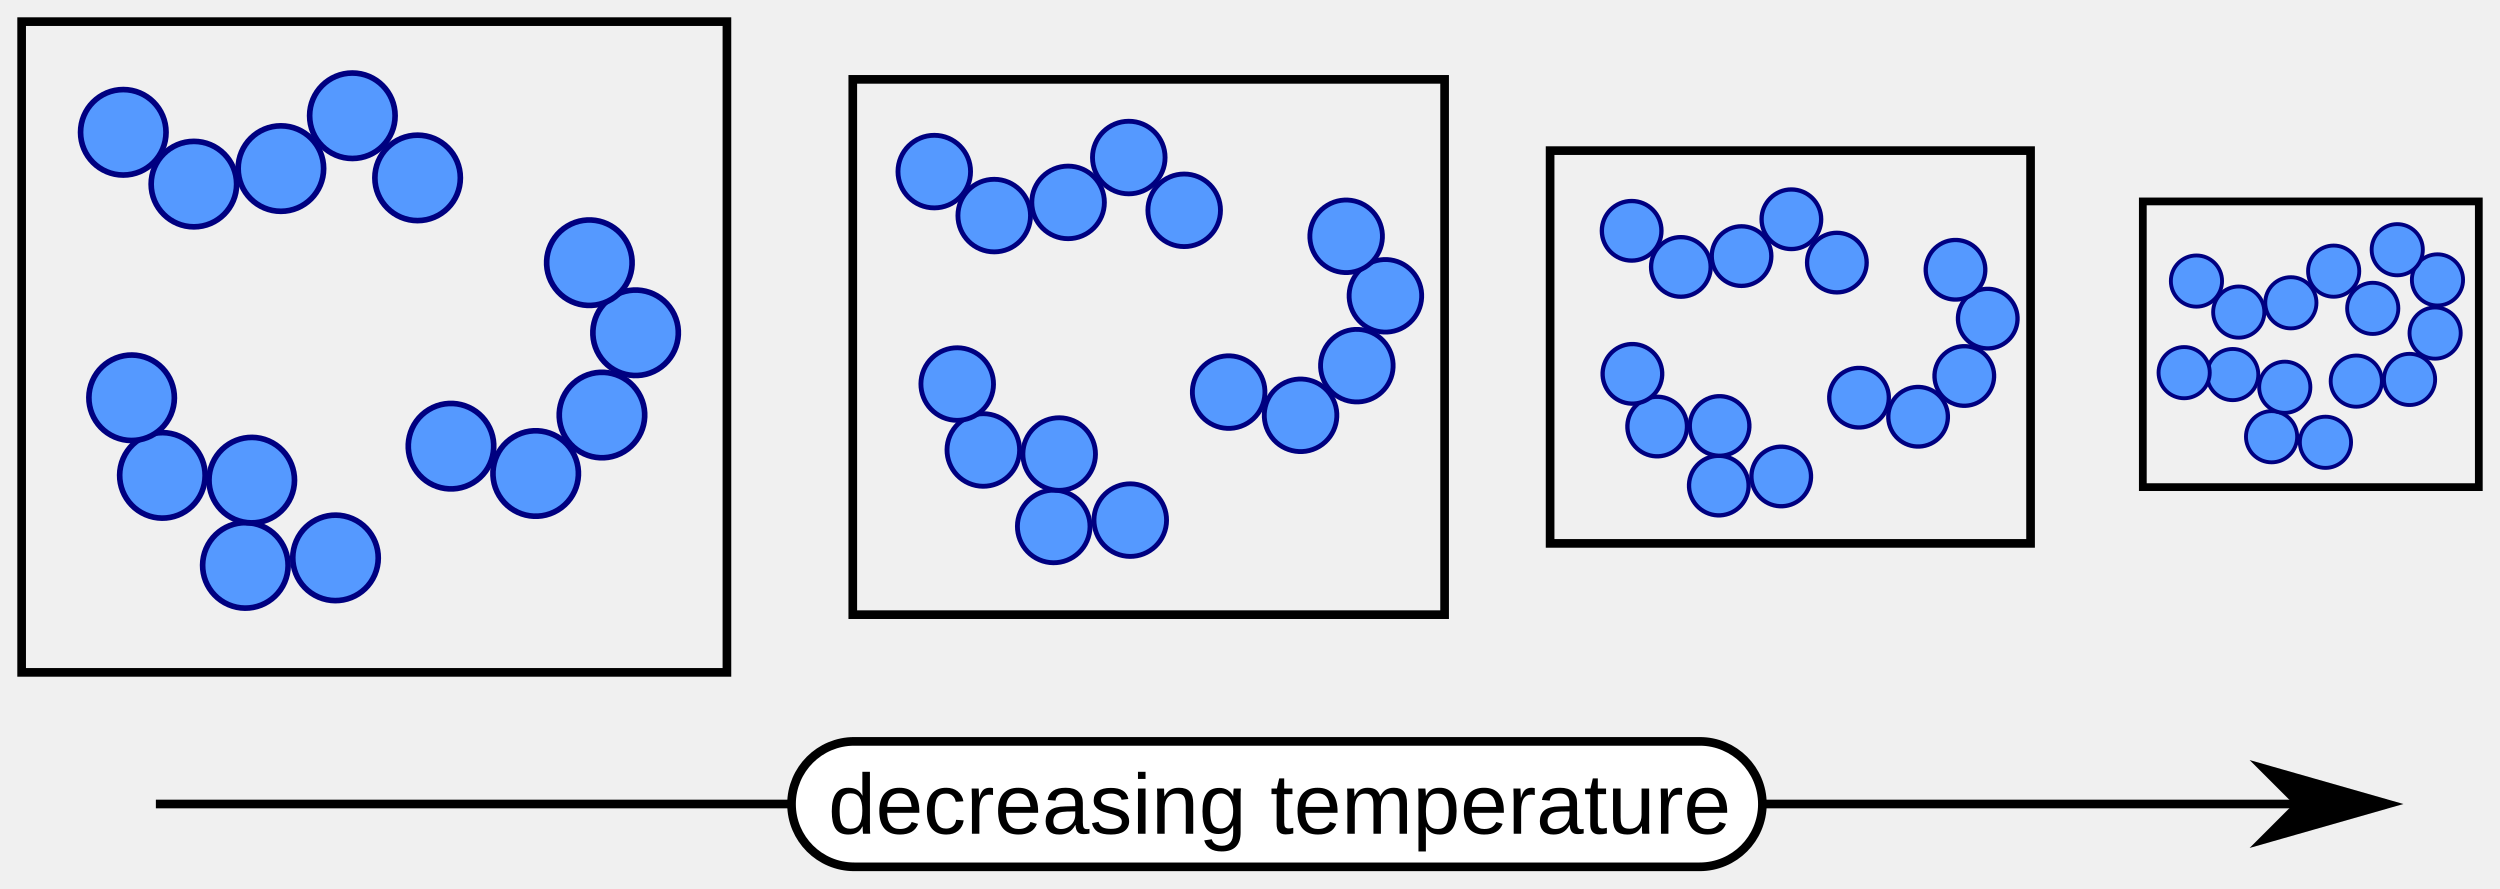
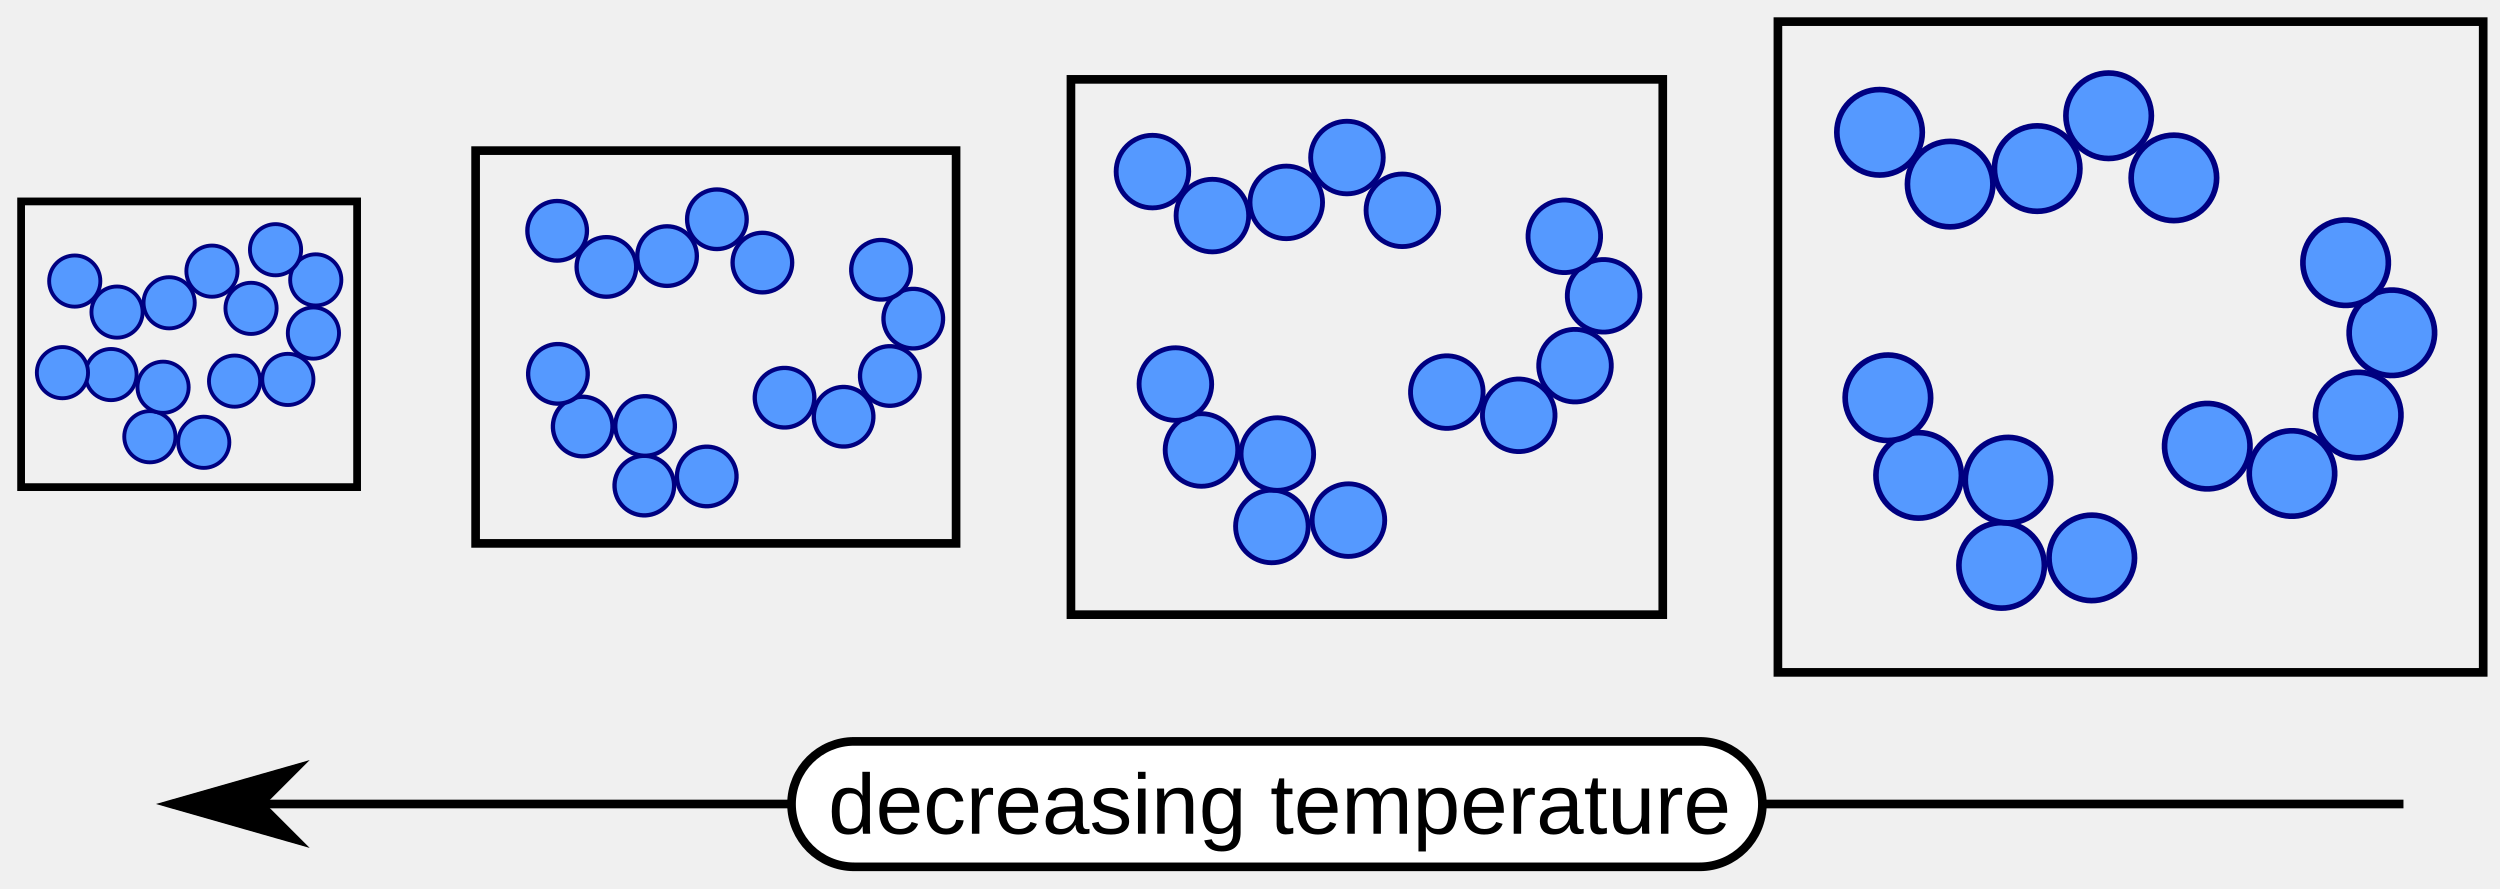
<svg xmlns="http://www.w3.org/2000/svg" id="svg8" version="1.1" viewBox="0 0 288.84 102.65" height="102.65mm" width="288.84mm">
  <defs id="defs2">
    <marker style="overflow:visible" id="Arrow1Lend" refX="0" refY="0" orient="auto">
      <path transform="matrix(-0.8,0,0,-0.8,-10,0)" style="fill:#000000;fill-opacity:1;fill-rule:evenodd;stroke:#000000;stroke-width:1pt;stroke-opacity:1" d="M 0,0 5,-5 -12.5,0 5,5 Z" id="path1466" />
    </marker>
  </defs>
  <g transform="translate(0.706764,-53.30722)" id="layer1">
    <g id="g1819">
-       <g id="g1413">
+       <g id="g1413" transform="translate(202.9125)">
        <g style="stroke-width:0.5;stroke-miterlimit:4;stroke-dasharray:none" transform="matrix(1.306233,0,0,1.306233,-58.71924,-55.0184)" id="g928">
          <circle style="opacity:1;fill:#5599ff;stroke:#000080;stroke-width:0.5;stroke-miterlimit:4;stroke-dasharray:none;stroke-dashoffset:0;stop-color:#000000" id="path10" cx="55.317" cy="94.632" r="3.78" />
          <circle r="3.78" cy="99.214" cx="61.562" id="path10-9" style="opacity:1;fill:#5599ff;stroke:#000080;stroke-width:0.5;stroke-miterlimit:4;stroke-dasharray:none;stroke-dashoffset:0;stop-color:#000000" />
          <circle r="3.78" cy="97.84" cx="69.257" id="path10-8" style="opacity:1;fill:#5599ff;stroke:#000080;stroke-width:0.5;stroke-miterlimit:4;stroke-dasharray:none;stroke-dashoffset:0;stop-color:#000000" />
          <circle r="3.78" cy="93.168" cx="75.579" id="path10-81" style="opacity:1;fill:#5599ff;stroke:#000080;stroke-width:0.5;stroke-miterlimit:4;stroke-dasharray:none;stroke-dashoffset:0;stop-color:#000000" />
          <circle r="3.78" cy="98.664" cx="81.35" id="path10-3" style="opacity:1;fill:#5599ff;stroke:#000080;stroke-width:0.5;stroke-miterlimit:4;stroke-dasharray:none;stroke-dashoffset:0;stop-color:#000000" />
        </g>
        <g style="stroke-width:0.5;stroke-miterlimit:4;stroke-dasharray:none" transform="matrix(1.116219,-0.6784547,0.6784547,1.116219,-114.2631,23.50666)" id="g914">
          <circle r="3.78" cy="119.092" cx="76.029" id="path10-93" style="opacity:1;fill:#5599ff;stroke:#000080;stroke-width:0.5;stroke-miterlimit:4;stroke-dasharray:none;stroke-dashoffset:0;stop-color:#000000" />
          <circle style="opacity:1;fill:#5599ff;stroke:#000080;stroke-width:0.5;stroke-miterlimit:4;stroke-dasharray:none;stroke-dashoffset:0;stop-color:#000000" id="path10-9-1" cx="81.175" cy="125.048" r="3.78" />
          <circle style="opacity:1;fill:#5599ff;stroke:#000080;stroke-width:0.5;stroke-miterlimit:4;stroke-dasharray:none;stroke-dashoffset:0;stop-color:#000000" id="path10-8-7" cx="88.87" cy="123.674" r="3.78" />
          <circle style="opacity:1;fill:#5599ff;stroke:#000080;stroke-width:0.5;stroke-miterlimit:4;stroke-dasharray:none;stroke-dashoffset:0;stop-color:#000000" id="path10-81-0" cx="95.191" cy="119.002" r="3.78" />
          <circle style="opacity:1;fill:#5599ff;stroke:#000080;stroke-width:0.5;stroke-miterlimit:4;stroke-dasharray:none;stroke-dashoffset:0;stop-color:#000000" id="path10-3-7" cx="94.916" cy="111.581" r="3.78" />
        </g>
        <g style="stroke-width:0.5;stroke-miterlimit:4;stroke-dasharray:none" transform="matrix(-0.5181194,1.199082,-1.199082,-0.5181194,190.2493,0.2527041)" id="g921">
          <circle r="3.78" cy="71.272" cx="128.796" id="path10-36" style="opacity:1;fill:#5599ff;stroke:#000080;stroke-width:0.5;stroke-miterlimit:4;stroke-dasharray:none;stroke-dashoffset:0;stop-color:#000000" />
          <circle style="opacity:1;fill:#5599ff;stroke:#000080;stroke-width:0.5;stroke-miterlimit:4;stroke-dasharray:none;stroke-dashoffset:0;stop-color:#000000" id="path10-9-9" cx="132.568" cy="78.327" r="3.78" />
          <circle style="opacity:1;fill:#5599ff;stroke:#000080;stroke-width:0.5;stroke-miterlimit:4;stroke-dasharray:none;stroke-dashoffset:0;stop-color:#000000" id="path10-8-2" cx="125.422" cy="80.8" r="3.78" />
          <circle style="opacity:1;fill:#5599ff;stroke:#000080;stroke-width:0.5;stroke-miterlimit:4;stroke-dasharray:none;stroke-dashoffset:0;stop-color:#000000" id="path10-81-2" cx="128.171" cy="88.221" r="3.78" />
          <circle style="opacity:1;fill:#5599ff;stroke:#000080;stroke-width:0.5;stroke-miterlimit:4;stroke-dasharray:none;stroke-dashoffset:0;stop-color:#000000" id="path10-3-9" cx="122.949" cy="93.443" r="3.78" />
        </g>
        <rect ry="0" y="55.807" x="1.793" height="75.184" width="81.486" id="rect1326" style="opacity:1;fill:none;stroke:#000000;stroke-width:1;stroke-miterlimit:4;stroke-dasharray:none;stroke-dashoffset:0;stop-color:#000000" />
      </g>
-       <g id="g1392" transform="translate(-38.71002,-15.74404)">
+       <g id="g1392" transform="translate(-13.50349,-15.74404)">
        <g style="stroke-width:0.507;stroke-miterlimit:4;stroke-dasharray:none" id="g928-7" transform="matrix(1.109191,0,0,1.109191,84.58733,-16.08815)">
          <circle r="3.78" cy="94.632" cx="55.317" id="path10-4" style="opacity:1;fill:#5599ff;stroke:#000080;stroke-width:0.507;stroke-miterlimit:4;stroke-dasharray:none;stroke-dashoffset:0;stop-color:#000000" />
          <circle style="opacity:1;fill:#5599ff;stroke:#000080;stroke-width:0.507;stroke-miterlimit:4;stroke-dasharray:none;stroke-dashoffset:0;stop-color:#000000" id="path10-9-7" cx="61.562" cy="99.214" r="3.78" />
          <circle style="opacity:1;fill:#5599ff;stroke:#000080;stroke-width:0.507;stroke-miterlimit:4;stroke-dasharray:none;stroke-dashoffset:0;stop-color:#000000" id="path10-8-8" cx="69.257" cy="97.84" r="3.78" />
          <circle style="opacity:1;fill:#5599ff;stroke:#000080;stroke-width:0.507;stroke-miterlimit:4;stroke-dasharray:none;stroke-dashoffset:0;stop-color:#000000" id="path10-81-03" cx="75.579" cy="93.168" r="3.78" />
          <circle style="opacity:1;fill:#5599ff;stroke:#000080;stroke-width:0.507;stroke-miterlimit:4;stroke-dasharray:none;stroke-dashoffset:0;stop-color:#000000" id="path10-3-3" cx="81.35" cy="98.664" r="3.78" />
        </g>
        <g style="stroke-width:0.507;stroke-miterlimit:4;stroke-dasharray:none" id="g914-3" transform="matrix(0.9478399,-0.5761116,0.5761116,0.9478399,39.28367,45.27497)">
          <circle style="opacity:1;fill:#5599ff;stroke:#000080;stroke-width:0.507;stroke-miterlimit:4;stroke-dasharray:none;stroke-dashoffset:0;stop-color:#000000" id="path10-93-9" cx="76.029" cy="119.092" r="3.78" />
          <circle r="3.78" cy="125.048" cx="81.175" id="path10-9-1-1" style="opacity:1;fill:#5599ff;stroke:#000080;stroke-width:0.507;stroke-miterlimit:4;stroke-dasharray:none;stroke-dashoffset:0;stop-color:#000000" />
          <circle r="3.78" cy="123.674" cx="88.87" id="path10-8-7-0" style="opacity:1;fill:#5599ff;stroke:#000080;stroke-width:0.507;stroke-miterlimit:4;stroke-dasharray:none;stroke-dashoffset:0;stop-color:#000000" />
          <circle r="3.78" cy="119.002" cx="95.191" id="path10-81-0-0" style="opacity:1;fill:#5599ff;stroke:#000080;stroke-width:0.507;stroke-miterlimit:4;stroke-dasharray:none;stroke-dashoffset:0;stop-color:#000000" />
          <circle r="3.78" cy="111.581" cx="94.916" id="path10-3-7-3" style="opacity:1;fill:#5599ff;stroke:#000080;stroke-width:0.507;stroke-miterlimit:4;stroke-dasharray:none;stroke-dashoffset:0;stop-color:#000000" />
        </g>
        <g style="stroke-width:0.507;stroke-miterlimit:4;stroke-dasharray:none" id="g921-6" transform="matrix(-0.4405539,1.017948,-1.017948,-0.4405539,297.8818,29.43547)">
          <circle style="opacity:1;fill:#5599ff;stroke:#000080;stroke-width:0.507;stroke-miterlimit:4;stroke-dasharray:none;stroke-dashoffset:0;stop-color:#000000" id="path10-36-8" cx="128.796" cy="71.272" r="3.78" />
          <circle r="3.78" cy="78.327" cx="132.568" id="path10-9-9-2" style="opacity:1;fill:#5599ff;stroke:#000080;stroke-width:0.507;stroke-miterlimit:4;stroke-dasharray:none;stroke-dashoffset:0;stop-color:#000000" />
          <circle r="3.78" cy="80.8" cx="125.422" id="path10-8-2-6" style="opacity:1;fill:#5599ff;stroke:#000080;stroke-width:0.507;stroke-miterlimit:4;stroke-dasharray:none;stroke-dashoffset:0;stop-color:#000000" />
          <circle r="3.78" cy="88.221" cx="128.171" id="path10-81-2-9" style="opacity:1;fill:#5599ff;stroke:#000080;stroke-width:0.507;stroke-miterlimit:4;stroke-dasharray:none;stroke-dashoffset:0;stop-color:#000000" />
          <circle r="3.78" cy="93.443" cx="122.949" id="path10-3-9-0" style="opacity:1;fill:#5599ff;stroke:#000080;stroke-width:0.507;stroke-miterlimit:4;stroke-dasharray:none;stroke-dashoffset:0;stop-color:#000000" />
        </g>
        <rect style="opacity:1;fill:none;stroke:#000000;stroke-width:1;stroke-miterlimit:4;stroke-dasharray:none;stroke-dashoffset:0;stop-color:#000000" id="rect1326-5" width="68.377" height="61.847" x="136.53" y="78.22" ry="0" />
      </g>
-       <g id="g1434" transform="translate(61.66596,-101.8054)">
+       <g id="g1434" transform="translate(-62.47617,-101.8054)">
        <g style="stroke-width:0.549;stroke-miterlimit:4;stroke-dasharray:none" transform="matrix(0.9107964,0,0,0.9107964,75.75867,95.58841)" id="g928-7-8">
          <circle style="opacity:1;fill:#5599ff;stroke:#000080;stroke-width:0.549;stroke-miterlimit:4;stroke-dasharray:none;stroke-dashoffset:0;stop-color:#000000" id="path10-4-9" cx="55.317" cy="94.632" r="3.78" />
          <circle r="3.78" cy="99.214" cx="61.562" id="path10-9-7-9" style="opacity:1;fill:#5599ff;stroke:#000080;stroke-width:0.549;stroke-miterlimit:4;stroke-dasharray:none;stroke-dashoffset:0;stop-color:#000000" />
          <circle r="3.78" cy="97.84" cx="69.257" id="path10-8-8-2" style="opacity:1;fill:#5599ff;stroke:#000080;stroke-width:0.549;stroke-miterlimit:4;stroke-dasharray:none;stroke-dashoffset:0;stop-color:#000000" />
          <circle r="3.78" cy="93.168" cx="75.579" id="path10-81-03-9" style="opacity:1;fill:#5599ff;stroke:#000080;stroke-width:0.549;stroke-miterlimit:4;stroke-dasharray:none;stroke-dashoffset:0;stop-color:#000000" />
          <circle r="3.78" cy="98.664" cx="81.35" id="path10-3-3-1" style="opacity:1;fill:#5599ff;stroke:#000080;stroke-width:0.549;stroke-miterlimit:4;stroke-dasharray:none;stroke-dashoffset:0;stop-color:#000000" />
        </g>
        <g style="stroke-width:0.549;stroke-miterlimit:4;stroke-dasharray:none" transform="matrix(0.7783051,-0.4730657,0.4730657,0.7783051,36.90093,144.3387)" id="g914-3-6">
          <circle r="3.78" cy="119.092" cx="76.029" id="path10-93-9-6" style="opacity:1;fill:#5599ff;stroke:#000080;stroke-width:0.549;stroke-miterlimit:4;stroke-dasharray:none;stroke-dashoffset:0;stop-color:#000000" />
          <circle style="opacity:1;fill:#5599ff;stroke:#000080;stroke-width:0.549;stroke-miterlimit:4;stroke-dasharray:none;stroke-dashoffset:0;stop-color:#000000" id="path10-9-1-1-4" cx="81.175" cy="125.048" r="3.78" />
          <circle style="opacity:1;fill:#5599ff;stroke:#000080;stroke-width:0.549;stroke-miterlimit:4;stroke-dasharray:none;stroke-dashoffset:0;stop-color:#000000" id="path10-8-7-0-5" cx="88.87" cy="123.674" r="3.78" />
          <circle style="opacity:1;fill:#5599ff;stroke:#000080;stroke-width:0.549;stroke-miterlimit:4;stroke-dasharray:none;stroke-dashoffset:0;stop-color:#000000" id="path10-81-0-0-2" cx="95.191" cy="119.002" r="3.78" />
          <circle style="opacity:1;fill:#5599ff;stroke:#000080;stroke-width:0.549;stroke-miterlimit:4;stroke-dasharray:none;stroke-dashoffset:0;stop-color:#000000" id="path10-3-7-3-2" cx="94.916" cy="111.581" r="3.78" />
        </g>
        <g style="stroke-width:0.549;stroke-miterlimit:4;stroke-dasharray:none" transform="matrix(-0.3087554,0.8568665,-0.8568665,-0.3087554,244.2596,121.8064)" id="g921-6-8">
          <circle r="3.78" cy="71.272" cx="128.796" id="path10-36-8-9" style="opacity:1;fill:#5599ff;stroke:#000080;stroke-width:0.549;stroke-miterlimit:4;stroke-dasharray:none;stroke-dashoffset:0;stop-color:#000000" />
          <circle style="opacity:1;fill:#5599ff;stroke:#000080;stroke-width:0.549;stroke-miterlimit:4;stroke-dasharray:none;stroke-dashoffset:0;stop-color:#000000" id="path10-9-9-2-8" cx="132.568" cy="78.327" r="3.78" />
          <circle style="opacity:1;fill:#5599ff;stroke:#000080;stroke-width:0.549;stroke-miterlimit:4;stroke-dasharray:none;stroke-dashoffset:0;stop-color:#000000" id="path10-8-2-6-3" cx="125.422" cy="80.8" r="3.78" />
          <circle style="opacity:1;fill:#5599ff;stroke:#000080;stroke-width:0.549;stroke-miterlimit:4;stroke-dasharray:none;stroke-dashoffset:0;stop-color:#000000" id="path10-81-2-9-3" cx="128.171" cy="88.221" r="3.78" />
          <circle style="opacity:1;fill:#5599ff;stroke:#000080;stroke-width:0.549;stroke-miterlimit:4;stroke-dasharray:none;stroke-dashoffset:0;stop-color:#000000" id="path10-3-9-0-2" cx="122.949" cy="93.443" r="3.78" />
        </g>
        <rect ry="0" y="172.515" x="116.72" height="45.379" width="55.511" id="rect1326-5-4" style="opacity:1;fill:none;stroke:#000000;stroke-width:1;stroke-miterlimit:4;stroke-dasharray:none;stroke-dashoffset:0;stop-color:#000000" />
      </g>
-       <g id="g1455" transform="translate(90.92353,-168.7937)">
+       <g id="g1455" transform="translate(-154.2099,-168.7937)">
        <g style="stroke-width:0.575;stroke-miterlimit:4;stroke-dasharray:none" id="g928-7-8-0" transform="matrix(0.7823825,0,0,0.7823825,118.8606,180.5352)">
          <circle r="3.78" cy="94.632" cx="55.317" id="path10-4-9-4" style="opacity:1;fill:#5599ff;stroke:#000080;stroke-width:0.575;stroke-miterlimit:4;stroke-dasharray:none;stroke-dashoffset:0;stop-color:#000000" />
          <circle style="opacity:1;fill:#5599ff;stroke:#000080;stroke-width:0.575;stroke-miterlimit:4;stroke-dasharray:none;stroke-dashoffset:0;stop-color:#000000" id="path10-9-7-9-9" cx="61.562" cy="99.214" r="3.78" />
          <circle style="opacity:1;fill:#5599ff;stroke:#000080;stroke-width:0.575;stroke-miterlimit:4;stroke-dasharray:none;stroke-dashoffset:0;stop-color:#000000" id="path10-8-8-2-1" cx="69.257" cy="97.84" r="3.78" />
          <circle style="opacity:1;fill:#5599ff;stroke:#000080;stroke-width:0.575;stroke-miterlimit:4;stroke-dasharray:none;stroke-dashoffset:0;stop-color:#000000" id="path10-81-03-9-1" cx="75.579" cy="93.168" r="3.78" />
          <circle style="opacity:1;fill:#5599ff;stroke:#000080;stroke-width:0.575;stroke-miterlimit:4;stroke-dasharray:none;stroke-dashoffset:0;stop-color:#000000" id="path10-3-3-1-7" cx="81.35" cy="98.664" r="3.78" />
        </g>
        <g style="stroke-width:0.575;stroke-miterlimit:4;stroke-dasharray:none" id="g914-3-6-0" transform="matrix(0.49238,-0.6080167,0.6080167,0.49238,70.76033,253.7232)">
          <circle style="opacity:1;fill:#5599ff;stroke:#000080;stroke-width:0.575;stroke-miterlimit:4;stroke-dasharray:none;stroke-dashoffset:0;stop-color:#000000" id="path10-93-9-6-2" cx="76.029" cy="119.092" r="3.78" />
          <circle r="3.78" cy="125.048" cx="81.175" id="path10-9-1-1-4-4" style="opacity:1;fill:#5599ff;stroke:#000080;stroke-width:0.575;stroke-miterlimit:4;stroke-dasharray:none;stroke-dashoffset:0;stop-color:#000000" />
          <circle r="3.78" cy="123.674" cx="88.87" id="path10-8-7-0-5-3" style="opacity:1;fill:#5599ff;stroke:#000080;stroke-width:0.575;stroke-miterlimit:4;stroke-dasharray:none;stroke-dashoffset:0;stop-color:#000000" />
          <circle r="3.78" cy="119.002" cx="95.191" id="path10-81-0-0-2-6" style="opacity:1;fill:#5599ff;stroke:#000080;stroke-width:0.575;stroke-miterlimit:4;stroke-dasharray:none;stroke-dashoffset:0;stop-color:#000000" />
          <circle r="3.78" cy="111.581" cx="94.916" id="path10-3-7-3-2-7" style="opacity:1;fill:#5599ff;stroke:#000080;stroke-width:0.575;stroke-miterlimit:4;stroke-dasharray:none;stroke-dashoffset:0;stop-color:#000000" />
        </g>
        <g style="stroke-width:0.575;stroke-miterlimit:4;stroke-dasharray:none" id="g921-6-8-2" transform="matrix(-0.4377997,0.648424,-0.648424,-0.4377997,279.6461,220.8909)">
          <circle style="opacity:1;fill:#5599ff;stroke:#000080;stroke-width:0.575;stroke-miterlimit:4;stroke-dasharray:none;stroke-dashoffset:0;stop-color:#000000" id="path10-36-8-9-1" cx="128.796" cy="71.272" r="3.78" />
          <circle r="3.78" cy="78.327" cx="132.568" id="path10-9-9-2-8-7" style="opacity:1;fill:#5599ff;stroke:#000080;stroke-width:0.575;stroke-miterlimit:4;stroke-dasharray:none;stroke-dashoffset:0;stop-color:#000000" />
          <circle r="3.78" cy="80.8" cx="125.422" id="path10-8-2-6-3-8" style="opacity:1;fill:#5599ff;stroke:#000080;stroke-width:0.575;stroke-miterlimit:4;stroke-dasharray:none;stroke-dashoffset:0;stop-color:#000000" />
          <circle r="3.78" cy="88.221" cx="128.171" id="path10-81-2-9-3-7" style="opacity:1;fill:#5599ff;stroke:#000080;stroke-width:0.575;stroke-miterlimit:4;stroke-dasharray:none;stroke-dashoffset:0;stop-color:#000000" />
          <circle r="3.78" cy="94.321" cx="131.949" id="path10-3-9-0-2-8" style="opacity:1;fill:#5599ff;stroke:#000080;stroke-width:0.575;stroke-miterlimit:4;stroke-dasharray:none;stroke-dashoffset:0;stop-color:#000000" />
        </g>
        <rect style="opacity:1;fill:none;stroke:#000000;stroke-width:0.895;stroke-miterlimit:4;stroke-dasharray:none;stroke-dashoffset:0;stop-color:#000000" id="rect1326-5-4-8" width="38.82" height="33.009" x="155.942" y="245.373" ry="0" />
      </g>
    </g>
-     <path id="path1461" d="M 17.302,146.198 H 275.038" style="fill:none;stroke:#000000;stroke-width:1;stroke-linecap:butt;stroke-linejoin:miter;stroke-miterlimit:4;stroke-dasharray:none;stroke-opacity:1;marker-end:url(#Arrow1Lend)" />
+     <path id="path1461" d="M 276.98,146.198 H 19.243" style="fill:none;stroke:#000000;stroke-width:1;stroke-linecap:butt;stroke-linejoin:miter;stroke-miterlimit:4;stroke-dasharray:none;stroke-opacity:1;marker-end:url(#Arrow1Lend)" />
    <g transform="translate(0,-8.49511)" id="g1850">
      <rect style="opacity:1;fill:#ffffff;stroke:#000000;stroke-width:1;stroke-miterlimit:4;stroke-dasharray:none;stroke-dashoffset:0;stop-color:#000000" id="rect1839" width="112.169" height="14.494" x="90.743" y="147.458" ry="7.247" />
      <text xml:space="preserve" style="font-size:3.528px;line-height:1.25;font-family:Arial;-inkscape-font-specification:'Arial, Normal';letter-spacing:0px;word-spacing:0px;writing-mode:lr-tb;stroke-width:0.265" x="94.974" y="158.128" id="text1459">
        <tspan id="tspan1457" x="94.974" y="158.128" style="font-size:9.878px;stroke-width:0.265">decreasing temperature</tspan>
      </text>
    </g>
  </g>
</svg>
